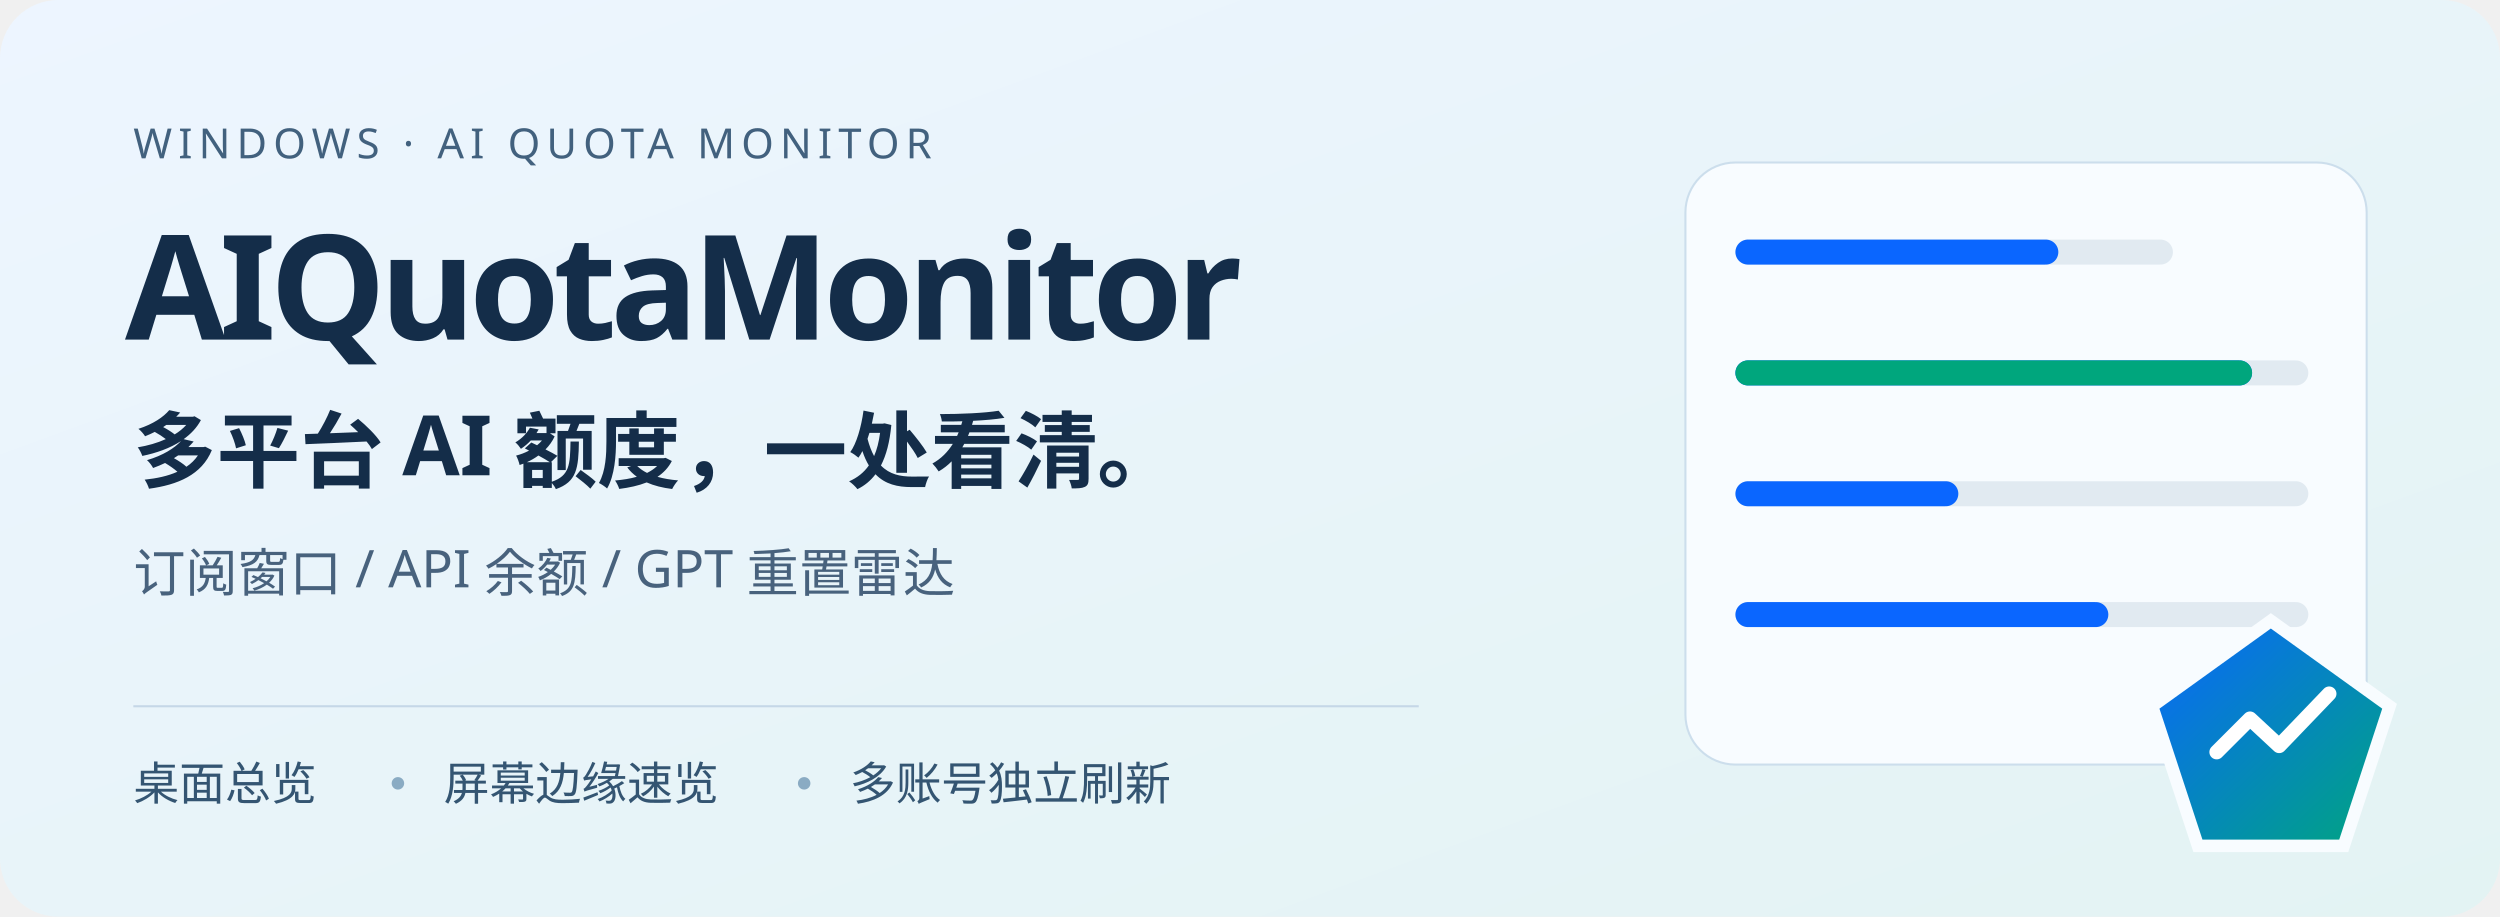
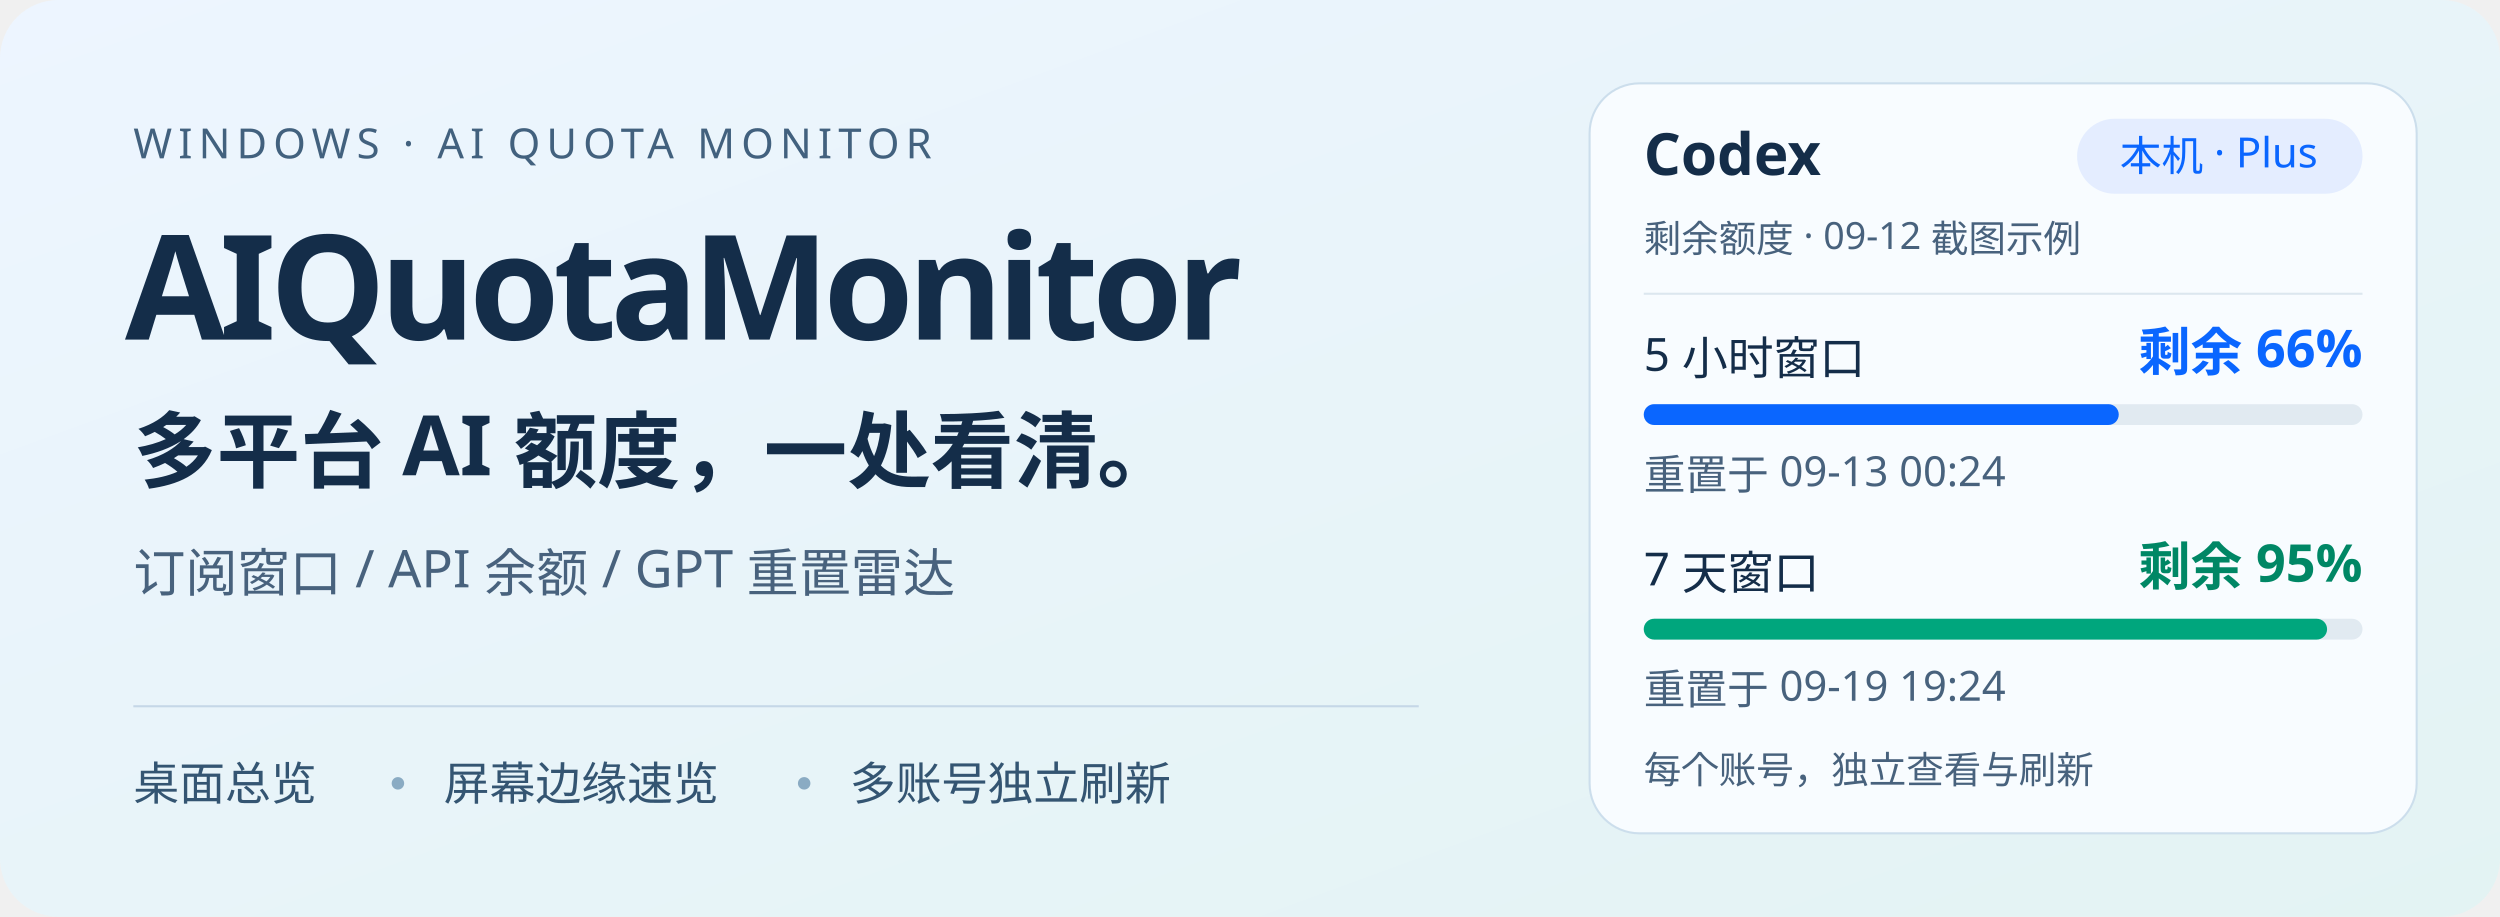
<svg xmlns="http://www.w3.org/2000/svg" width="1200" height="440" viewBox="0 0 1200 440" role="img" aria-labelledby="title desc">
  <defs>
    <linearGradient id="canvas" x2="1" y2="1">
      <stop stop-color="#edf5ff" />
      <stop offset="1" stop-color="#e3f3f3" />
    </linearGradient>
    <linearGradient id="orb" x2="1" y2="1">
      <stop stop-color="#0a66ff" />
      <stop offset="1" stop-color="#00a67d" />
    </linearGradient>
  </defs>
  <rect width="1200" height="440" rx="28" fill="url(#canvas)" />
  <g font-family="Segoe UI, Microsoft YaHei, PingFang SC, sans-serif">
    <text x="64" y="76" fill="#42617e" font-size="20" letter-spacing="3">WINDOWS · AI QUOTA MONITOR</text>
    <text x="60" y="163" fill="#142d49" font-size="70" font-weight="700" letter-spacing="-3">AIQuotaMonitor</text>
    <text x="64" y="231" fill="#142d49" font-size="40" font-weight="600">多平台 AI 额度，一处看清。</text>
    <text x="64" y="284" fill="#48627d" font-size="25">订阅窗口 / API 余额 / GPT 重置雷达</text>
    <path d="M64 339H681" stroke="#c5d7e7" />
    <text x="64" y="384" fill="#345572" font-size="22">桌面总览</text>
    <circle cx="191" cy="376" r="3" fill="#8aabc3" />
    <text x="213" y="384" fill="#345572" font-size="22">屏幕边缘速览</text>
    <circle cx="386" cy="376" r="3" fill="#8aabc3" />
    <text x="408" y="384" fill="#345572" font-size="22">多账号独立刷新</text>
  </g>
-   <g id="quota-motif">
-     <rect x="809" y="78" width="327" height="289" rx="24" fill="#f8fcff" stroke="#ccdeec" />
-     <path d="M839 121H1037M839 179H1102M839 237H1102M839 295H1102" fill="none" stroke="#e1eaf1" stroke-width="12" stroke-linecap="round" />
-     <path d="M839 121H982M839 179H1075M839 237H934M839 295H1006" fill="none" stroke="#0a66ff" stroke-width="12" stroke-linecap="round" />
-     <path d="M839 179H1075" stroke="#00a67d" stroke-width="12" stroke-linecap="round" />
-     <path d="M1090 298L1147 339L1125 406H1055L1033 339Z" fill="url(#orb)" stroke="#f8fcff" stroke-width="6" />
-     <path d="M1064 361L1080 345L1094 358L1118 333" fill="none" stroke="#fff" stroke-width="7" stroke-linecap="round" stroke-linejoin="round" />
+   <g id="quota-example" font-family="Segoe UI, Microsoft YaHei, PingFang SC, sans-serif">
+     <rect x="763" y="40" width="397" height="360" rx="24" fill="#f8fcff" stroke="#ccdeec" />
+     <text x="789" y="84" fill="#142d49" font-size="28" font-weight="700">Codex</text>
+     <rect x="997" y="57" width="137" height="36" rx="18" fill="#e4edff" />
+     <text x="1065" y="82" text-anchor="middle" fill="#0a66ff" font-size="20">本机 · Plus</text>
+     <text x="789" y="121" fill="#48627d" font-size="18">剩余额度 · 09-12 截图示例</text>
+     <path d="M789 141H1134" stroke="#dce7ef" />
+     <text x="789" y="178" fill="#142d49" font-size="22">5 小时窗口</text>
+     <text x="1134" y="178" text-anchor="end" fill="#0a66ff" font-size="25" font-weight="700">剩余 66%</text>
+     <rect x="789" y="194" width="345" height="10" rx="5" fill="#e1eaf1" />
+     <rect x="789" y="194" width="228" height="10" rx="5" fill="#0a66ff" />
+     <text x="789" y="235" fill="#48627d" font-size="20">重置于 09-13 00:24</text>
+     <text x="789" y="281" fill="#142d49" font-size="22">7 天窗口</text>
+     <text x="1134" y="281" text-anchor="end" fill="#008765" font-size="25" font-weight="700">剩余 95%</text>
+     <rect x="789" y="297" width="345" height="10" rx="5" fill="#e1eaf1" />
+     <rect x="789" y="297" width="328" height="10" rx="5" fill="#00a67d" />
+     <text x="789" y="338" fill="#48627d" font-size="20">重置于 09-19 19:24</text>
+     <text x="789" y="376" fill="#48627d" font-size="18">每个账号，独立查看与刷新</text>
  </g>
</svg>
